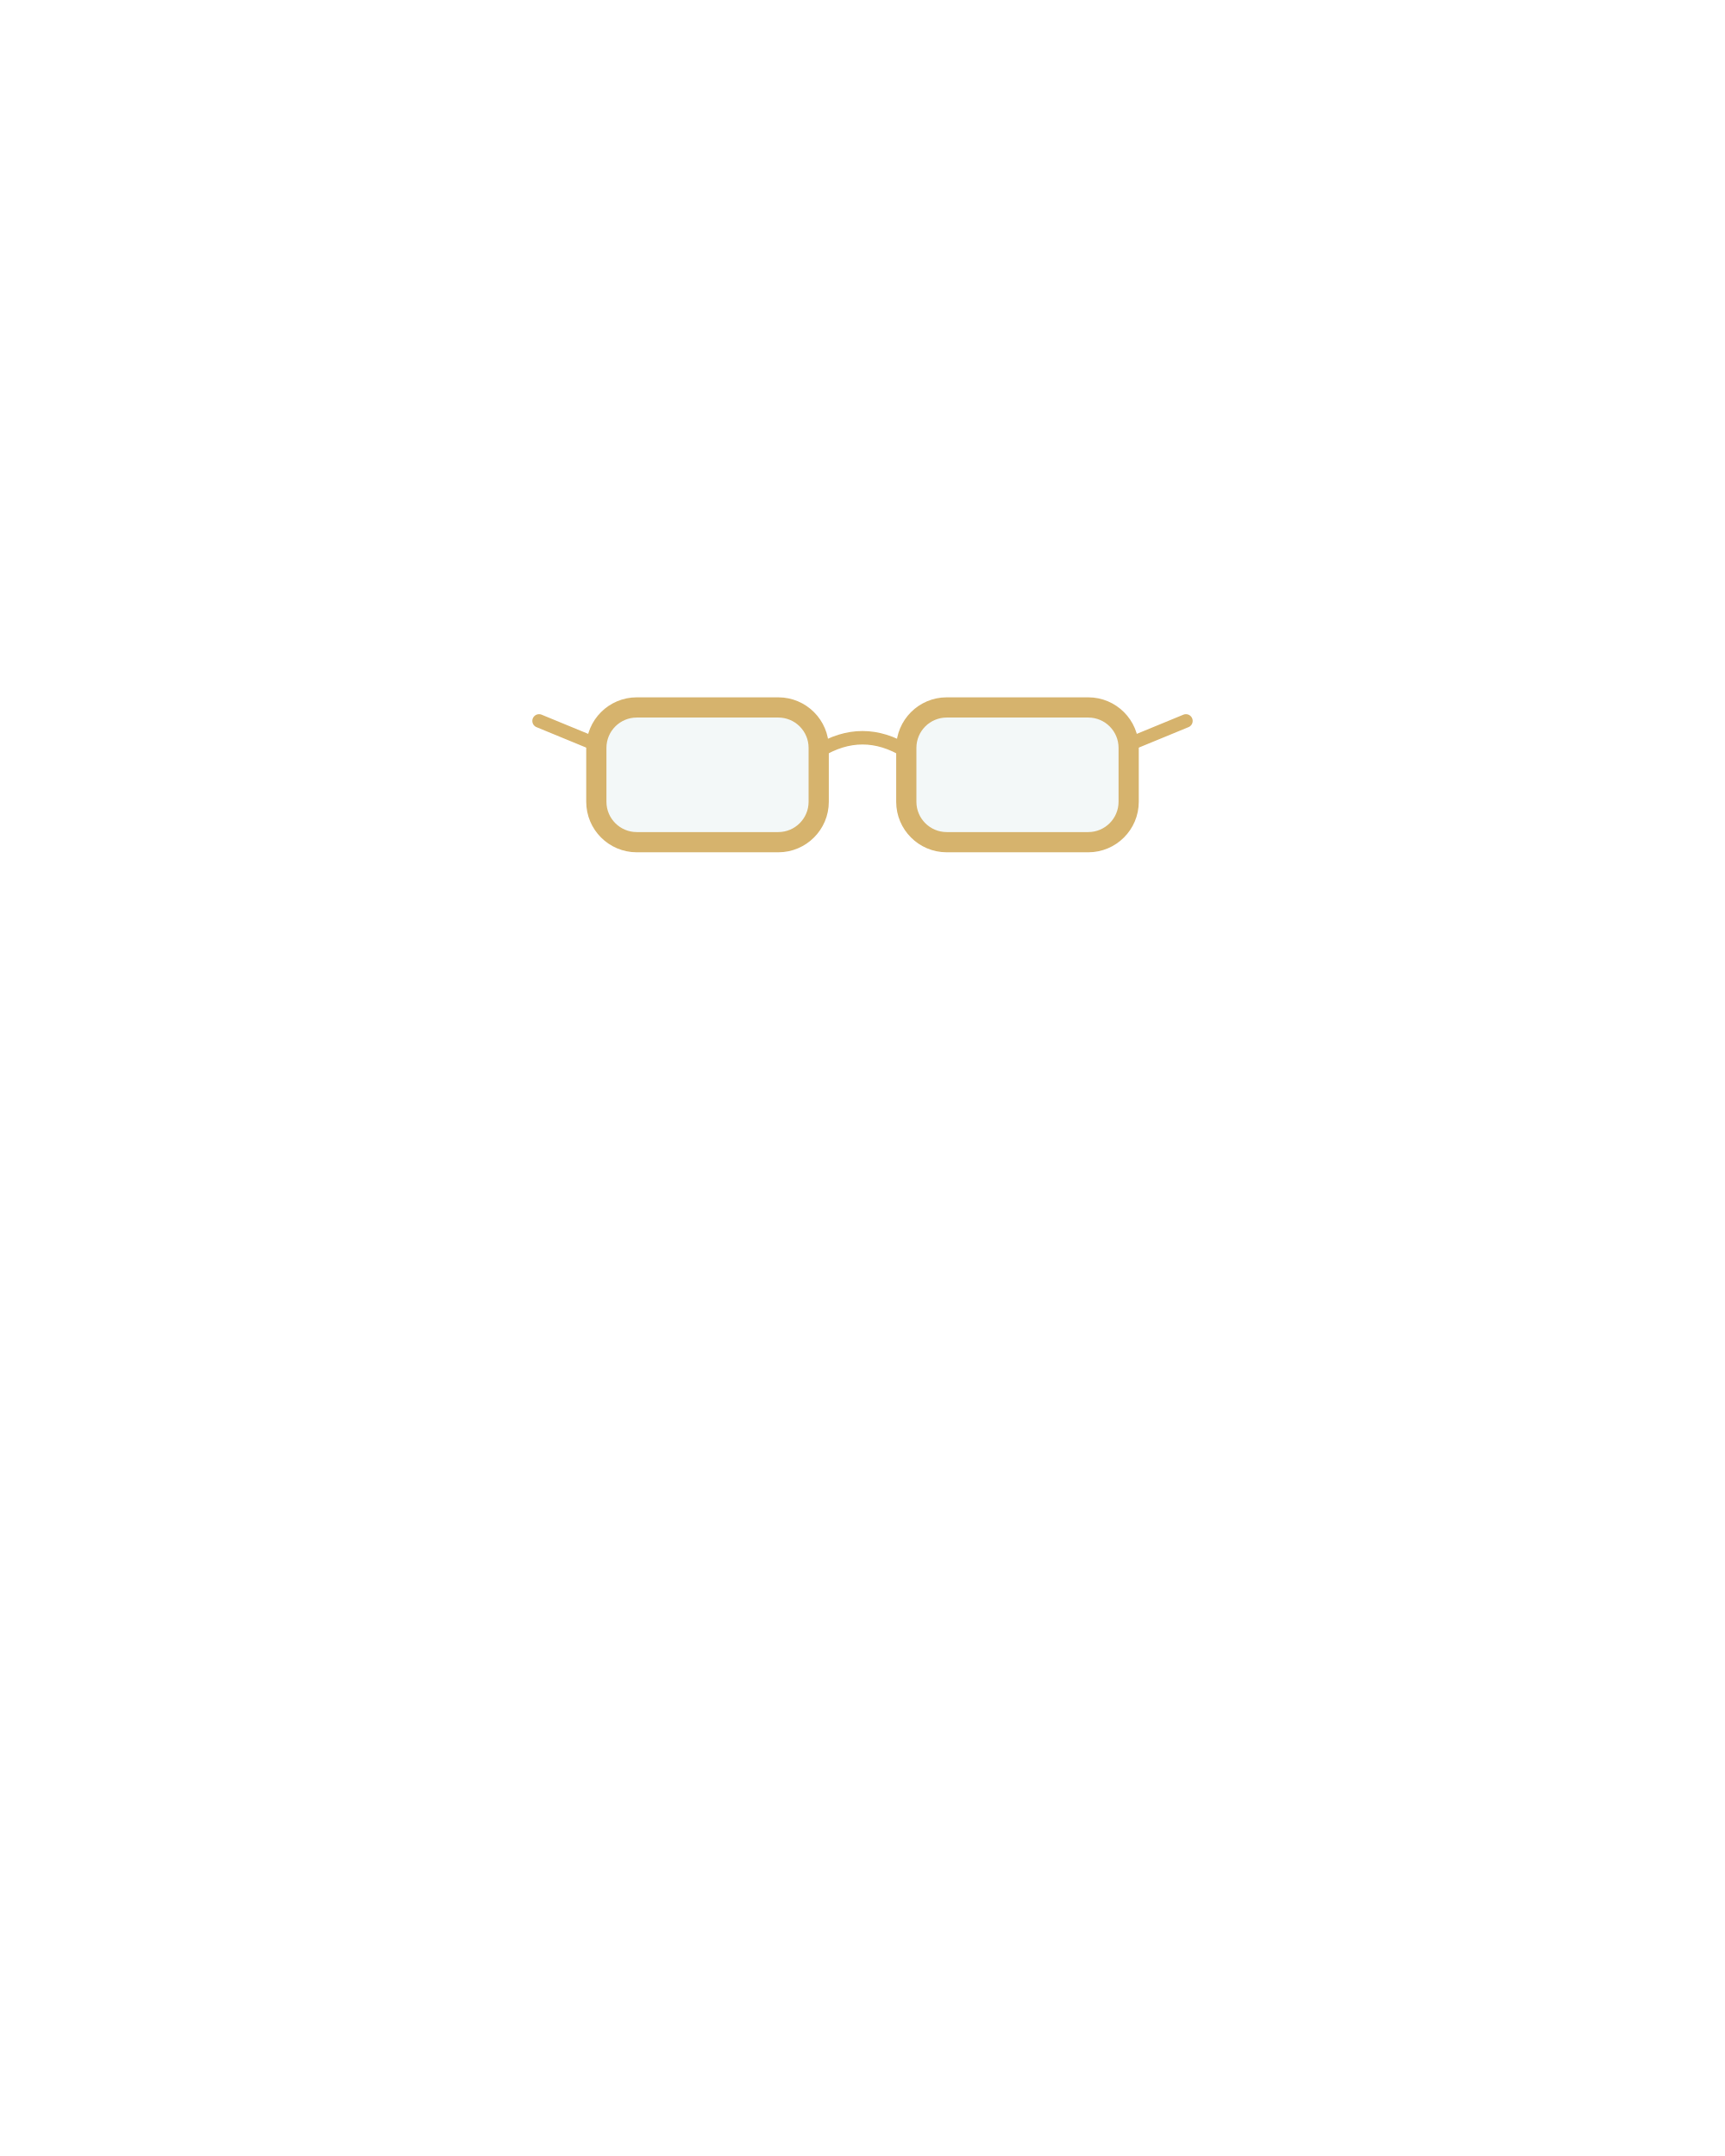
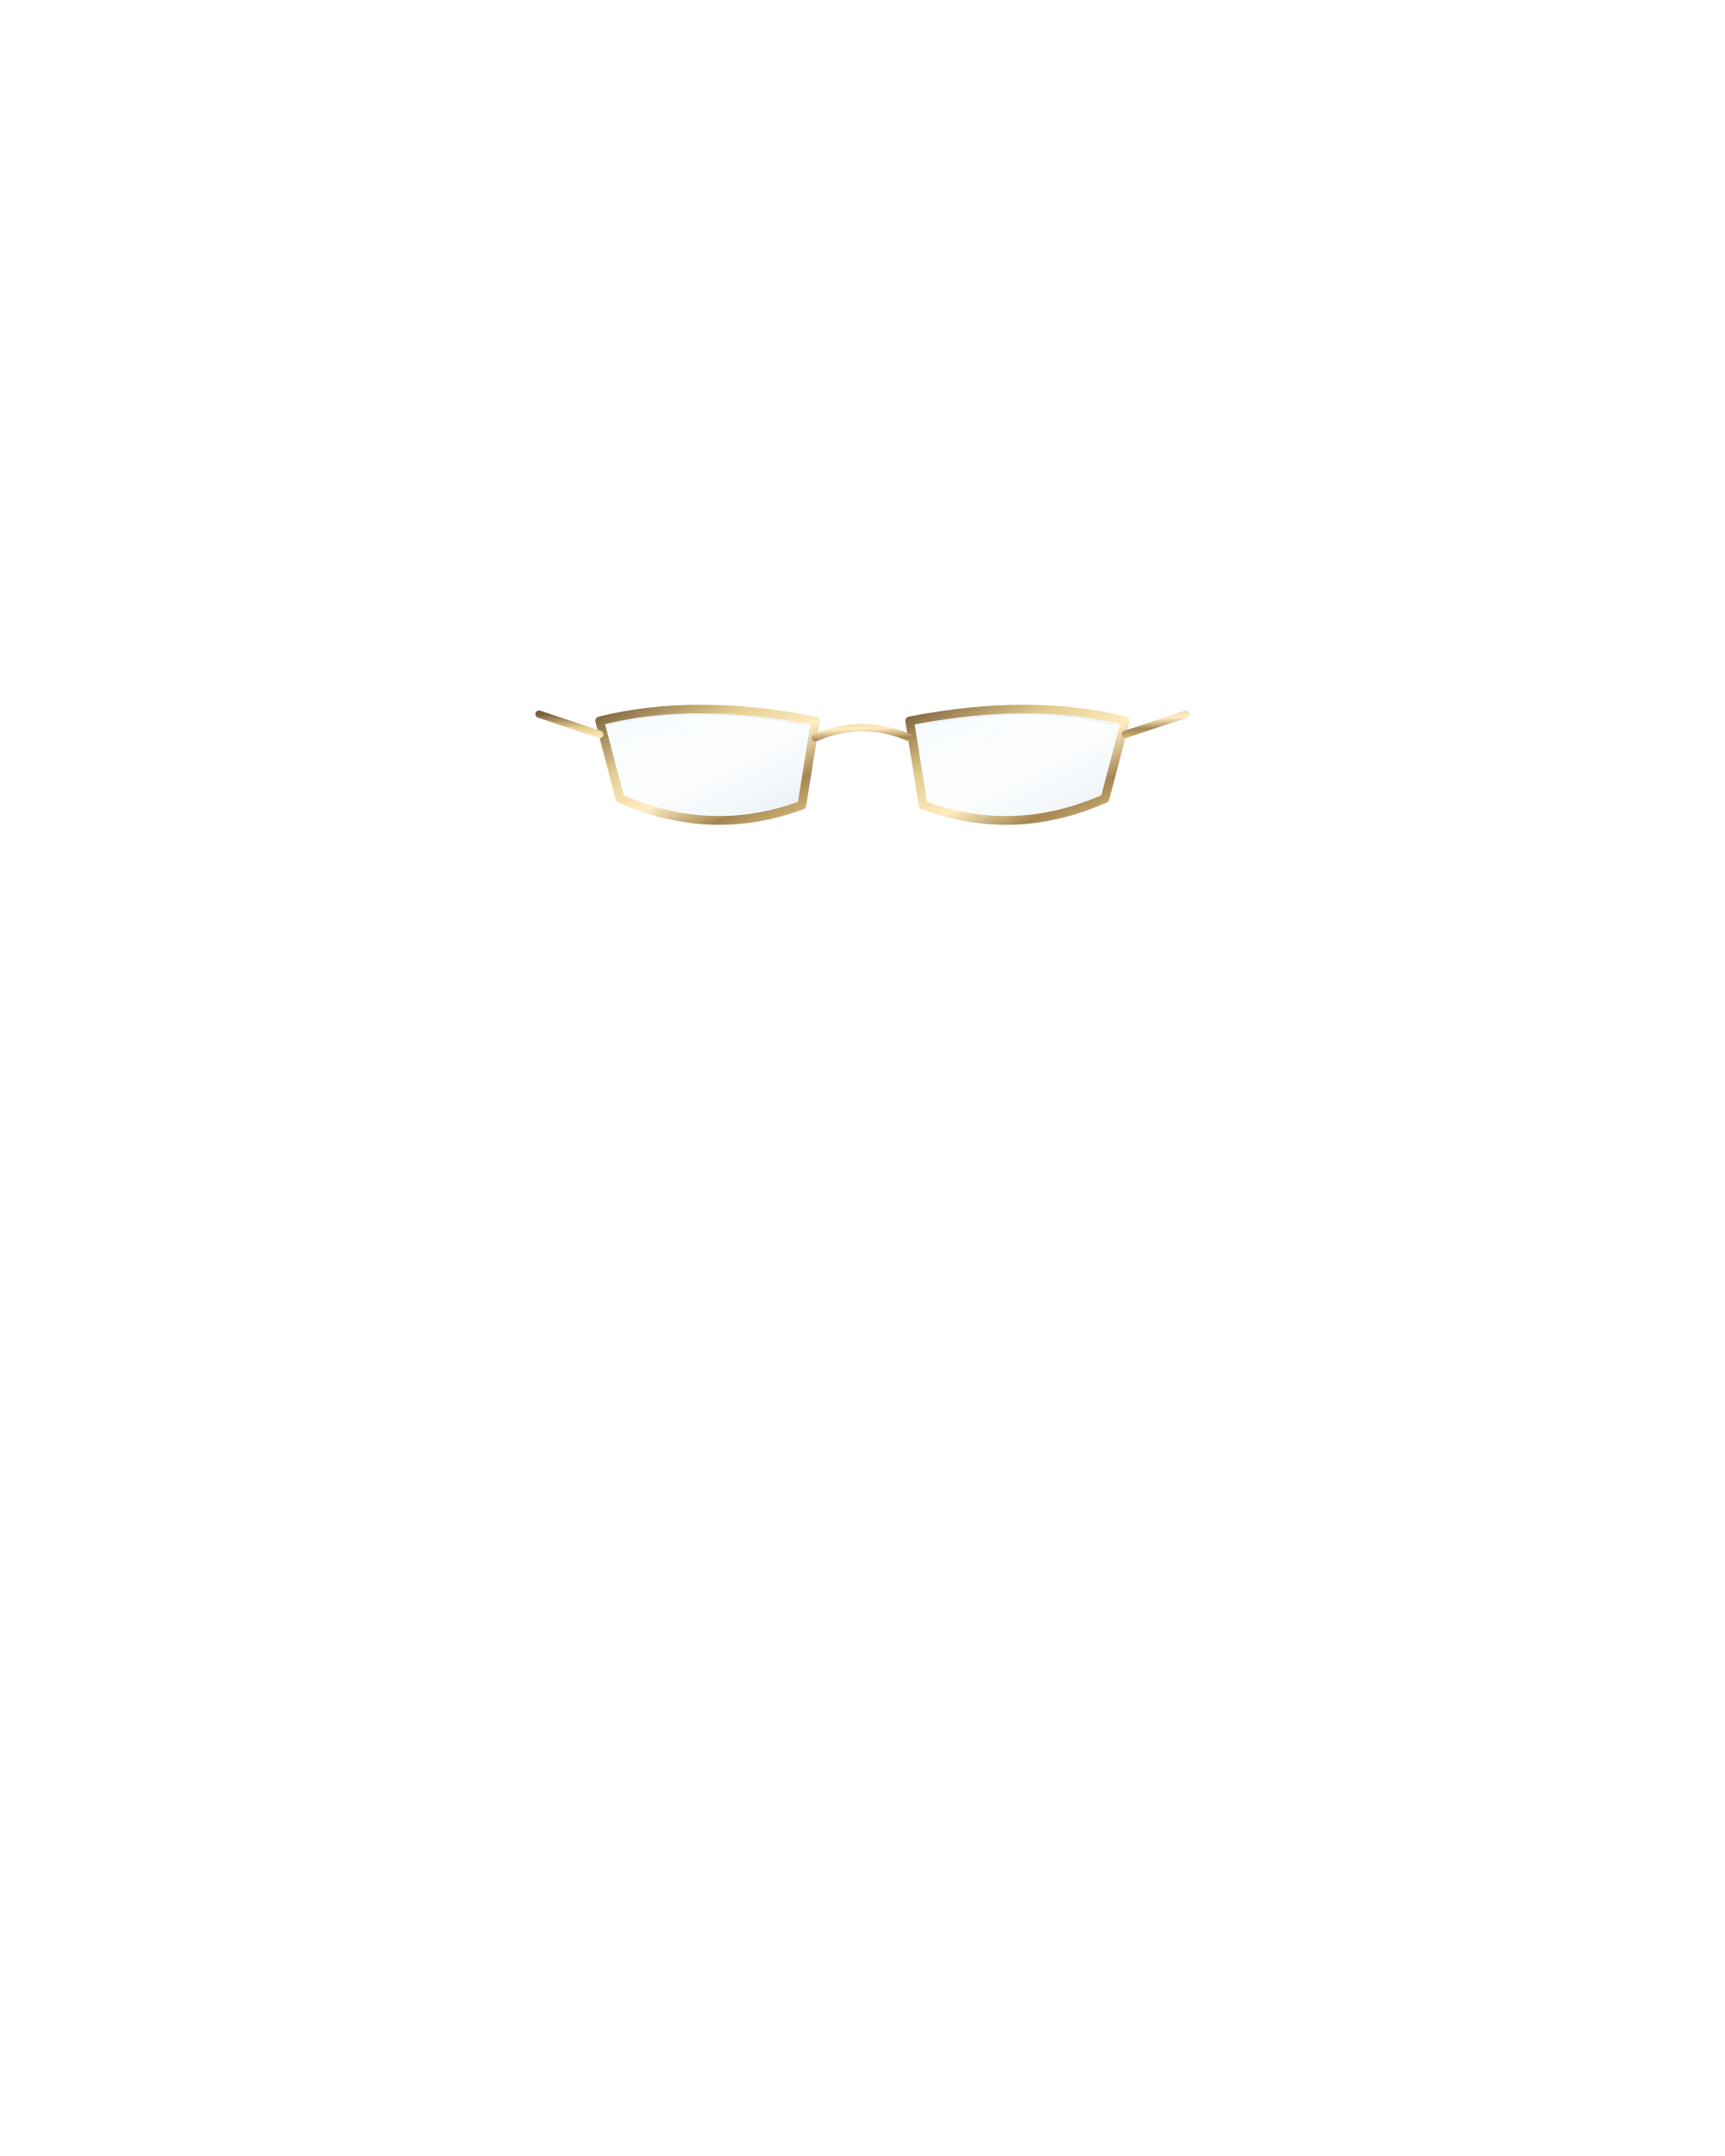
<svg xmlns="http://www.w3.org/2000/svg" width="512" height="640" viewBox="0 0 512 640">
-   <rect x="177" y="210" width="66" height="40" rx="12" fill="#8bbec31a" stroke="#d6b36d" stroke-width="6" />
-   <rect x="269" y="210" width="66" height="40" rx="12" fill="#8bbec31a" stroke="#d6b36d" stroke-width="6" />
-   <path d="M243 223 Q256 215 269 223 M177 221 L160 214 M335 221 L352 214" fill="none" stroke="#d6b36d" stroke-width="4" stroke-linecap="round" stroke-linejoin="round" />
+   <defs>
+     <linearGradient id="gold" x1="0" y1="0" x2="1" y2="1">
+       <stop stop-color="#795f39" />
+       <stop offset=".32" stop-color="#e5cd91" />
+       <stop offset=".56" stop-color="#ffedc2" />
+       <stop offset=".78" stop-color="#a58651" />
+       <stop offset="1" stop-color="#e2c385" />
+     </linearGradient>
+     <linearGradient id="metal">
+       <stop stop-color="#5c6570" />
+       <stop offset=".4" stop-color="#f0f2f3" />
+       <stop offset=".6" stop-color="#b3bec8" />
+       <stop offset="1" stop-color="#505862" />
+     </linearGradient>
+     <linearGradient id="lens" x1="0" y1="0" x2="1" y2="1">
+       <stop stop-color="#b7d7e6" stop-opacity=".13" />
+       <stop offset=".45" stop-color="#c9e9ff" stop-opacity=".04" />
+       <stop offset="1" stop-color="#658caa" stop-opacity=".16" />
+     </linearGradient>
+     <linearGradient id="cap" x1="0" y1="0" x2="1" y2="1">
+       <stop stop-color="#536a7c" />
+       <stop offset=".4" stop-color="#2b4055" />
+       <stop offset="1" stop-color="#182433" />
+     </linearGradient>
+     <linearGradient id="ribbon" x1="0" y1="0" x2="0" y2="1">
+       <stop stop-color="#c98791" />
+       <stop offset=".48" stop-color="#a54d61" />
+       <stop offset="1" stop-color="#572e41" />
+     </linearGradient>
+     <radialGradient id="blush">
+       <stop stop-color="#b85f76" stop-opacity=".26" />
+       <stop offset="1" stop-color="#ce8c90" stop-opacity="0" />
+     </radialGradient>
+   </defs>
+   <path d="M178 214 Q206 207 242 214 L238 239 Q211 249 184 237 Z" fill="url(#lens)" stroke="url(#gold)" stroke-width="2.6" stroke-linecap="round" stroke-linejoin="round" />
+   <path d="M270 214 Q306 207 334 214 L328 237 Q301 249 274 239 Z" fill="url(#lens)" stroke="url(#gold)" stroke-width="2.6" stroke-linecap="round" stroke-linejoin="round" />
+   <path d="M242 219 Q256 213 270 219 M178 218 L160 212 M334 218 L352 212" fill="none" stroke="url(#gold)" stroke-width="2.2" stroke-linecap="round" stroke-linejoin="round" />
+   <path d="M181 215 Q205 209 238 215 M274 215 Q307 209 330 215" fill="none" stroke="#e6eff6" stroke-width="0.6" stroke-linecap="round" stroke-linejoin="round" opacity=".55" />
+   <path d="M190 216 L206 216 L188 231 M283 216 L298 216 L280 231" fill="none" stroke="#eef8ff" stroke-width="1.5" stroke-linecap="round" stroke-linejoin="round" opacity=".25" />
</svg>
